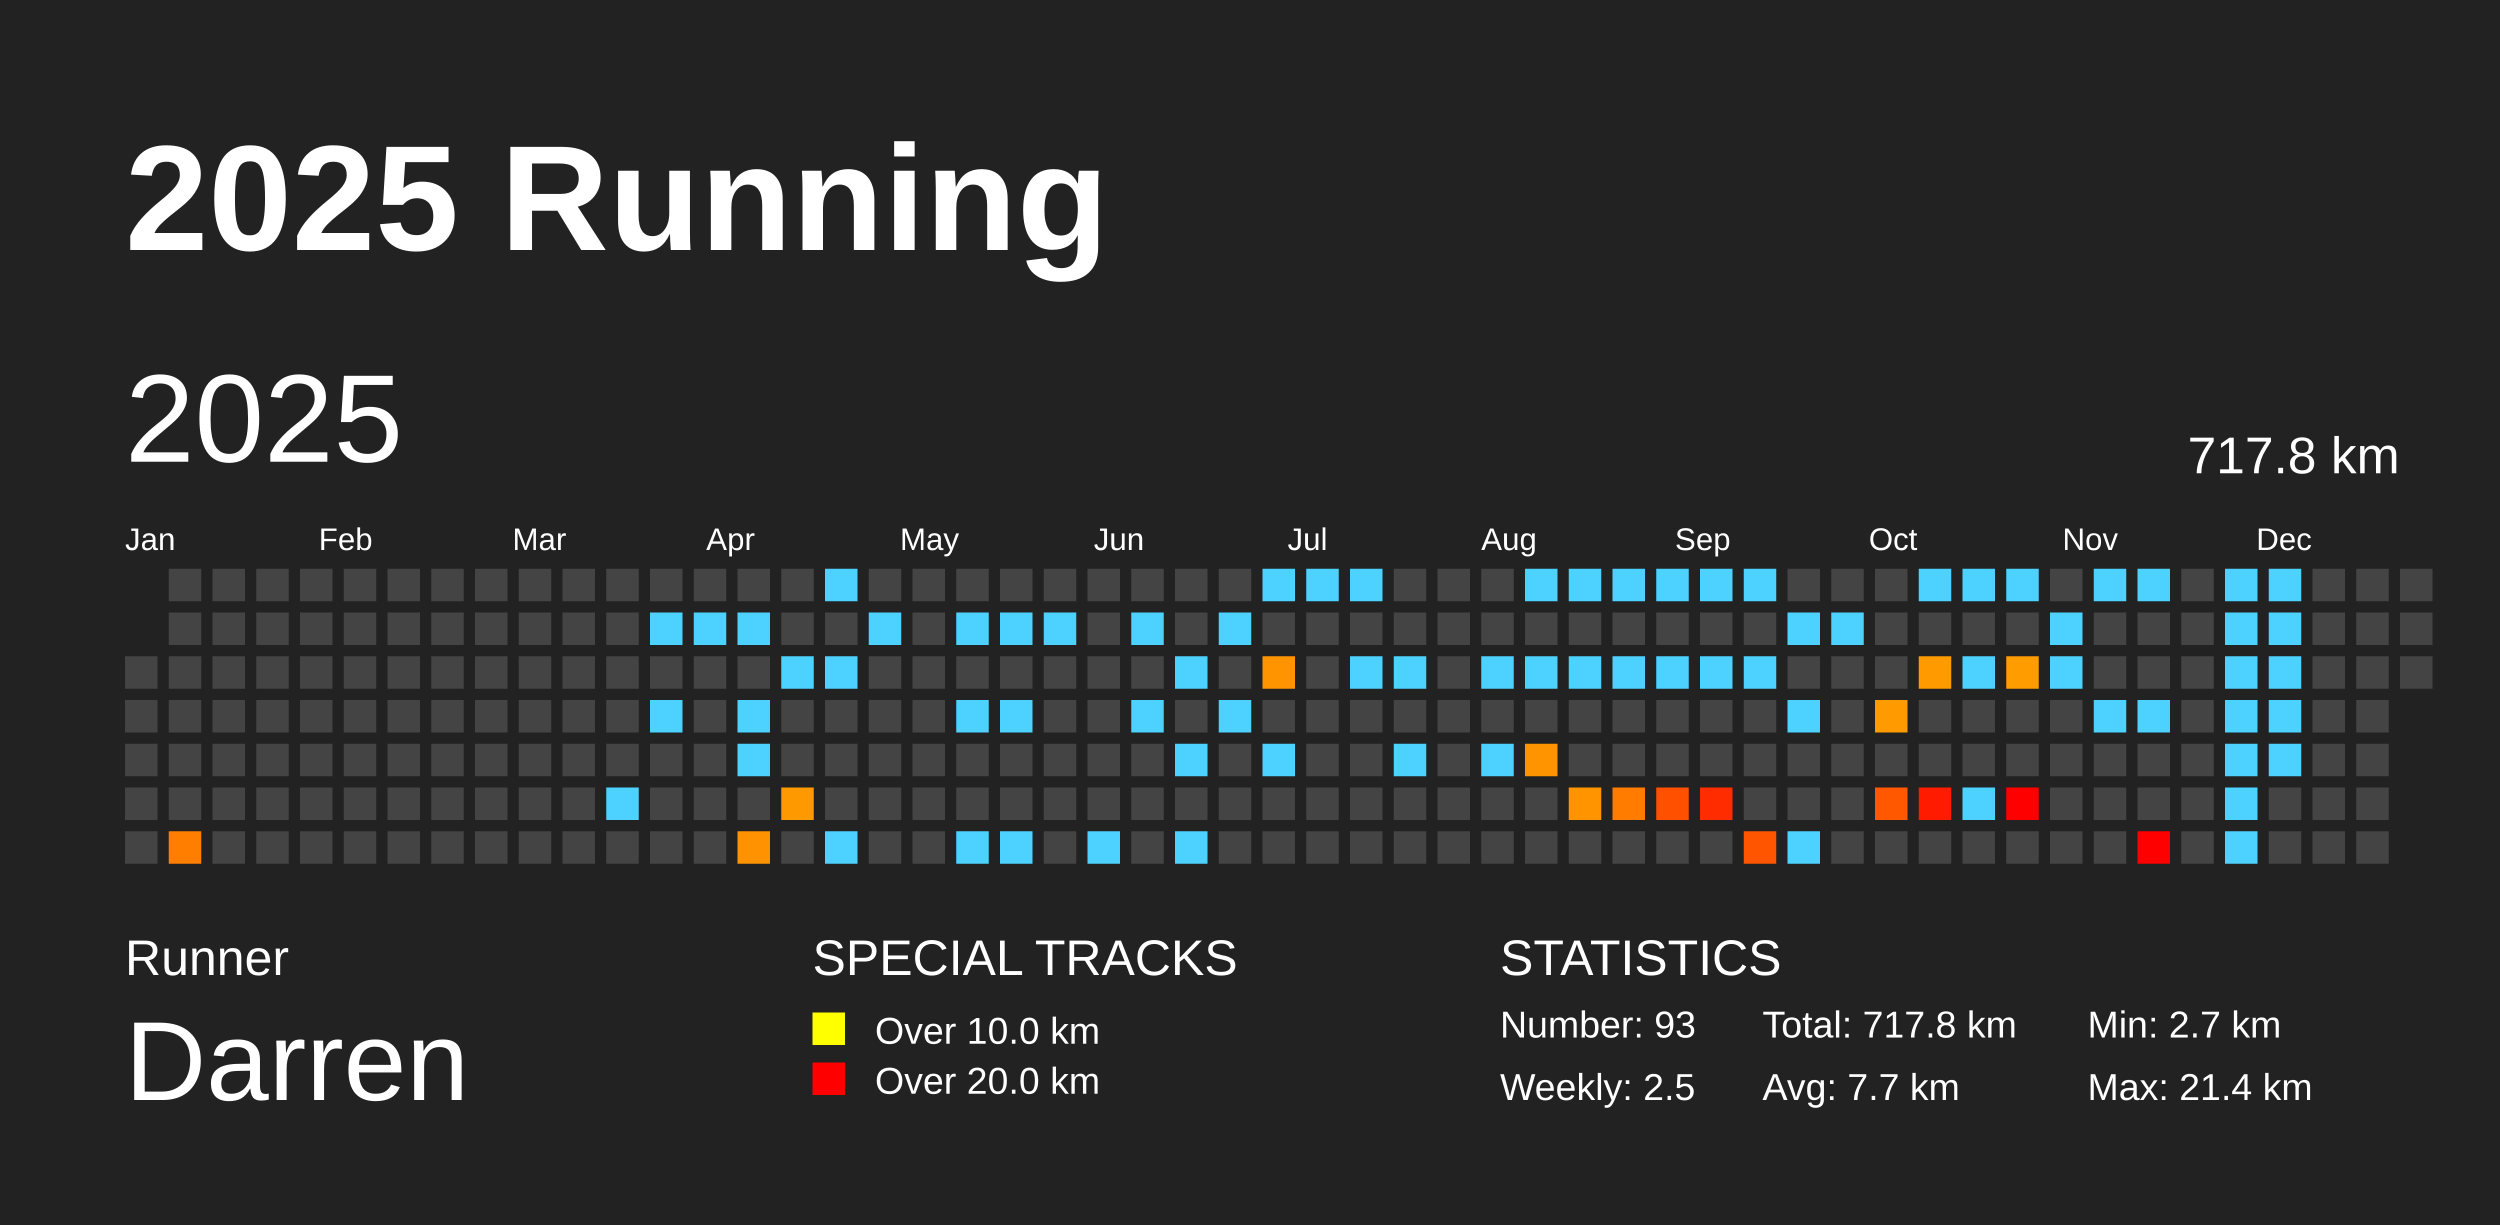
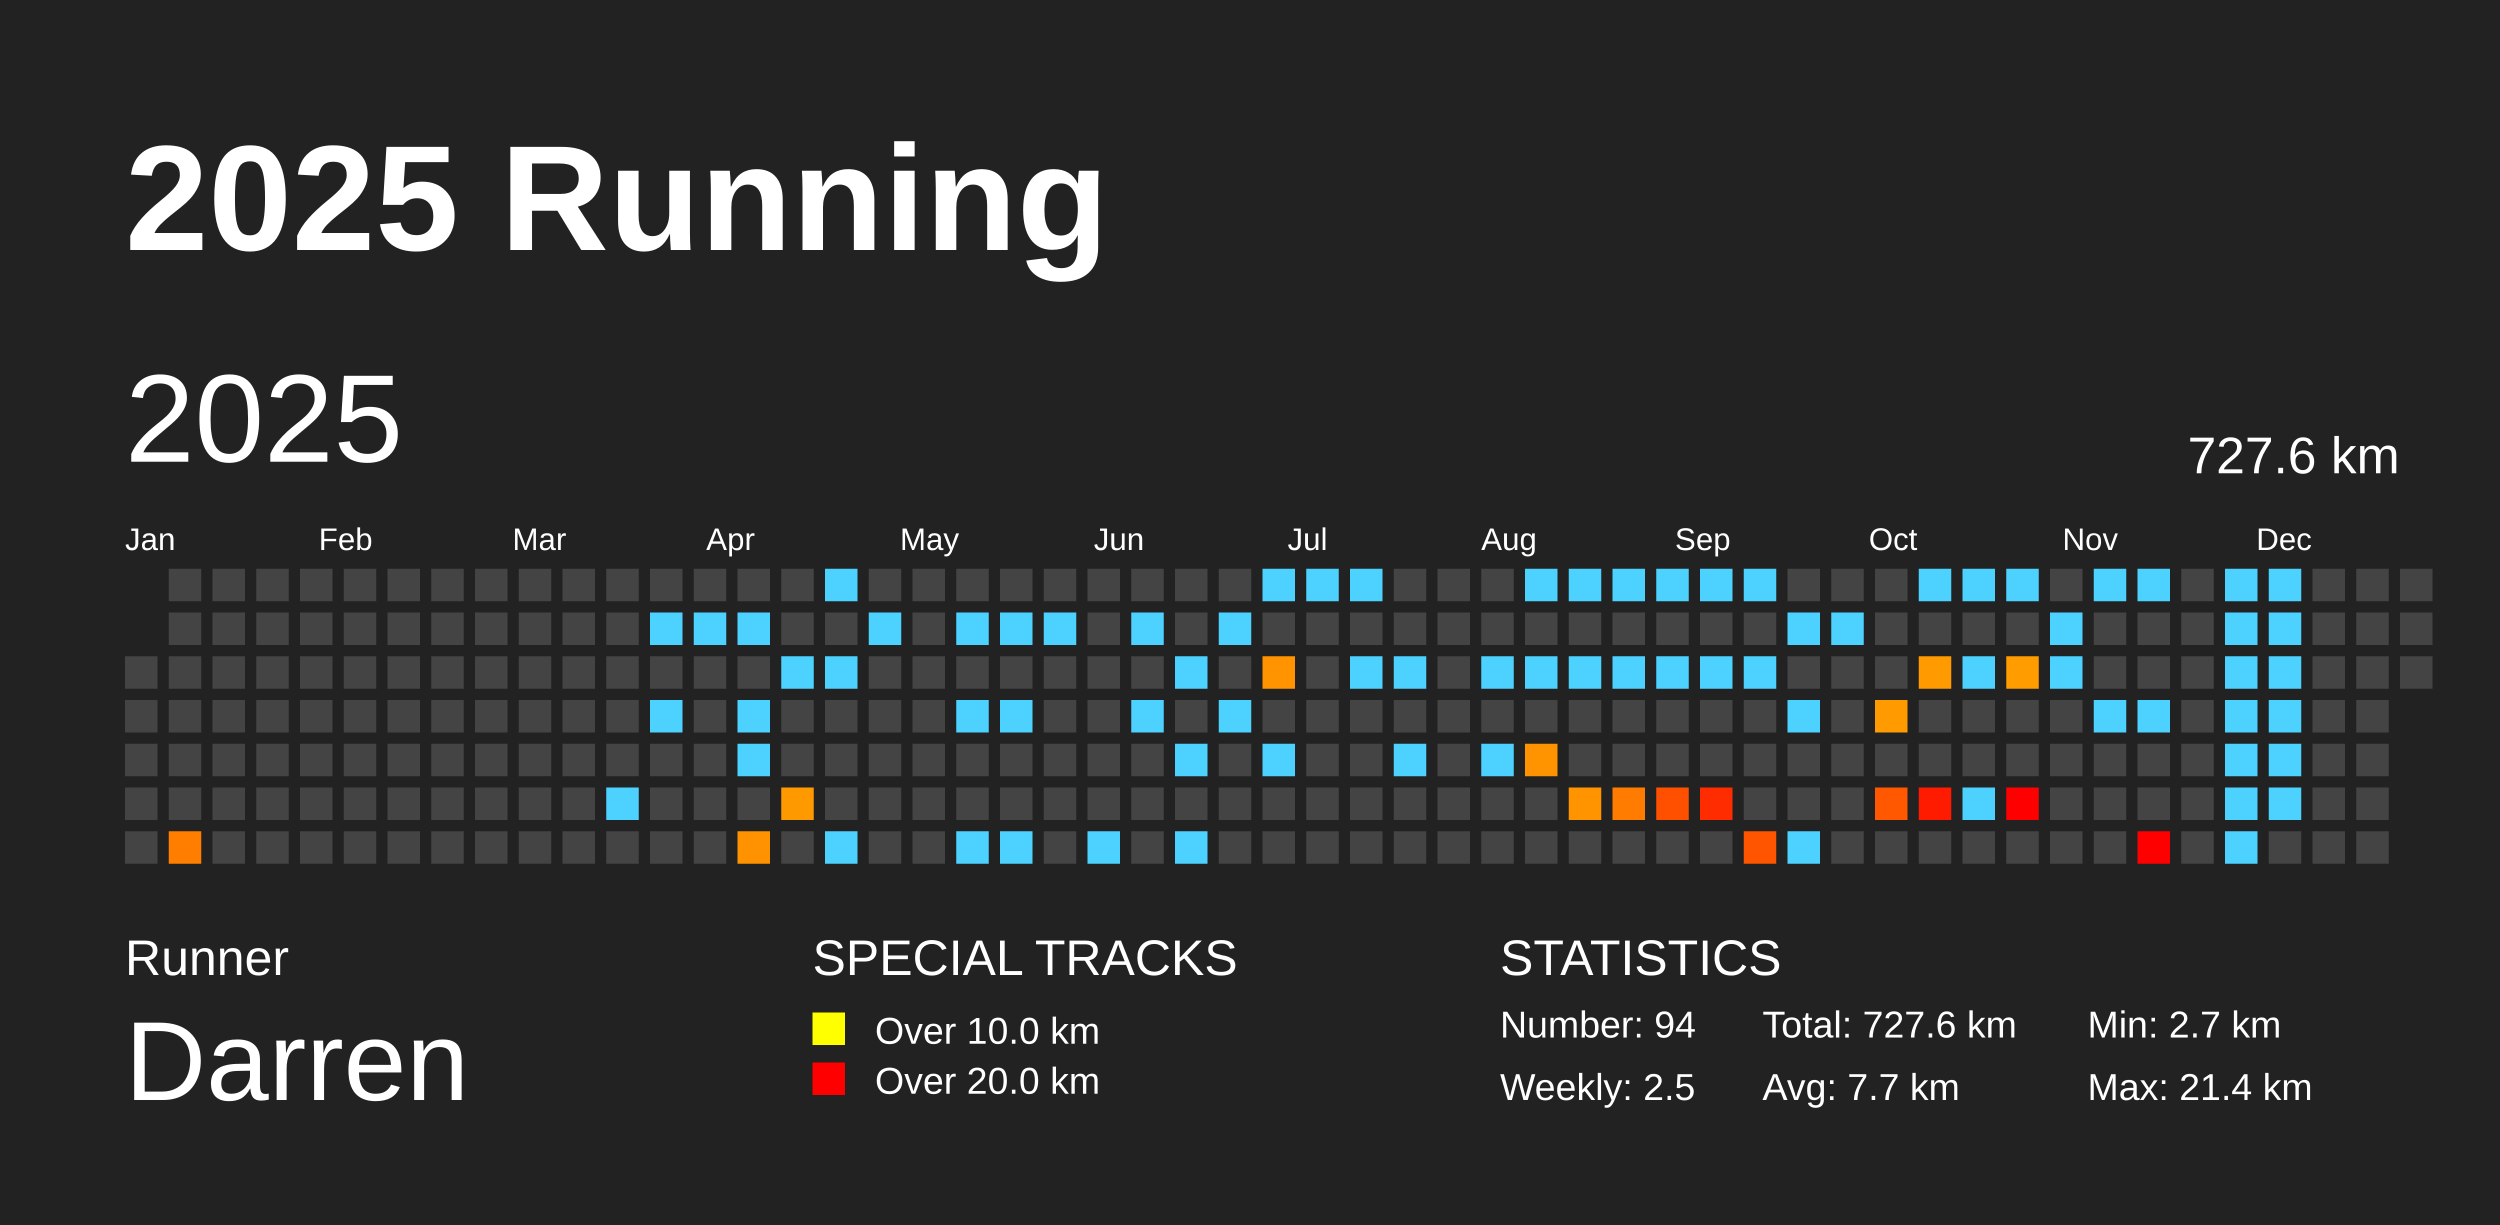
<svg xmlns="http://www.w3.org/2000/svg" baseProfile="full" height="98mm" version="1.1" viewBox="0,0,200,98" width="200mm">
  <defs />
  <rect fill="#222222" height="98" width="200" x="0" y="0" />
  <text fill="#FFFFFF" style="font-size:12px; font-family:Arial; font-weight:bold;" x="10" y="20">2025 Running</text>
  <text fill="#FFFFFF" style="font-size:4px; font-family:Arial" x="10" y="78">Runner</text>
  <text fill="#FFFFFF" style="font-size:9px; font-family:Arial" x="10" y="88">Darren</text>
  <text fill="#FFFFFF" style="font-size:4px; font-family:Arial" x="65" y="78">SPECIAL TRACKS</text>
  <rect fill="yellow" height="2.6" width="2.6" x="65" y="81" />
  <text fill="#FFFFFF" style="font-size:3px; font-family:Arial" x="70" y="83.5">Over 10.0 km</text>
  <rect fill="red" height="2.6" width="2.6" x="65" y="85" />
  <text fill="#FFFFFF" style="font-size:3px; font-family:Arial" x="70" y="87.5">Over 20.0 km</text>
  <text fill="#FFFFFF" style="font-size:4px; font-family:Arial" x="120" y="78">STATISTICS</text>
-   <text fill="#FFFFFF" style="font-size:3px; font-family:Arial" x="120" y="83">Number: 93</text>
+   <text fill="#FFFFFF" style="font-size:3px; font-family:Arial" x="120" y="83">Number: 94</text>
  <text fill="#FFFFFF" style="font-size:3px; font-family:Arial" x="120" y="88">Weekly: 2.5</text>
-   <text fill="#FFFFFF" style="font-size:3px; font-family:Arial" x="141" y="83">Total: 717.8 km</text>
+   <text fill="#FFFFFF" style="font-size:3px; font-family:Arial" x="141" y="83">Total: 727.6 km</text>
  <text fill="#FFFFFF" style="font-size:3px; font-family:Arial" x="141" y="88">Avg: 7.7 km</text>
  <text fill="#FFFFFF" style="font-size:3px; font-family:Arial" x="167" y="83">Min: 2.7 km</text>
  <text fill="#FFFFFF" style="font-size:3px; font-family:Arial" x="167" y="88">Max: 21.4 km</text>
  <text dominant-baseline="hanging" fill="#FFFFFF" style="font-size:10.0px; font-family:Arial;" x="10" y="30">2025</text>
-   <text dominant-baseline="hanging" fill="#FFFFFF" style="font-size:4.125px; font-family:Arial;" x="175" y="35">717.8 km</text>
+   <text dominant-baseline="hanging" fill="#FFFFFF" style="font-size:4.125px; font-family:Arial;" x="175" y="35">727.6 km</text>
  <text fill="#FFFFFF" style="font-size:2.5px; font-family:Arial" x="10.0" y="44">Jan</text>
  <text fill="#FFFFFF" style="font-size:2.5px; font-family:Arial" x="25.5" y="44">Feb</text>
  <text fill="#FFFFFF" style="font-size:2.5px; font-family:Arial" x="41.0" y="44">Mar</text>
  <text fill="#FFFFFF" style="font-size:2.5px; font-family:Arial" x="56.5" y="44">Apr</text>
  <text fill="#FFFFFF" style="font-size:2.5px; font-family:Arial" x="72.0" y="44">May</text>
  <text fill="#FFFFFF" style="font-size:2.5px; font-family:Arial" x="87.5" y="44">Jun</text>
  <text fill="#FFFFFF" style="font-size:2.5px; font-family:Arial" x="103.0" y="44">Jul</text>
  <text fill="#FFFFFF" style="font-size:2.5px; font-family:Arial" x="118.5" y="44">Aug</text>
  <text fill="#FFFFFF" style="font-size:2.5px; font-family:Arial" x="134.0" y="44">Sep</text>
  <text fill="#FFFFFF" style="font-size:2.5px; font-family:Arial" x="149.5" y="44">Oct</text>
  <text fill="#FFFFFF" style="font-size:2.5px; font-family:Arial" x="165.0" y="44">Nov</text>
  <text fill="#FFFFFF" style="font-size:2.5px; font-family:Arial" x="180.5" y="44">Dec</text>
  <rect fill="#444444" height="2.6" width="2.6" x="10.0" y="52.5" />
  <rect fill="#444444" height="2.6" width="2.6" x="10.0" y="56.0" />
  <rect fill="#444444" height="2.6" width="2.6" x="10.0" y="59.5" />
  <rect fill="#444444" height="2.6" width="2.6" x="10.0" y="63.0" />
  <rect fill="#444444" height="2.6" width="2.6" x="10.0" y="66.5" />
  <rect fill="#444444" height="2.6" width="2.6" x="13.5" y="45.5" />
  <rect fill="#444444" height="2.6" width="2.6" x="13.5" y="49.0" />
  <rect fill="#444444" height="2.6" width="2.6" x="13.5" y="52.5" />
  <rect fill="#444444" height="2.6" width="2.6" x="13.5" y="56.0" />
  <rect fill="#444444" height="2.6" width="2.6" x="13.5" y="59.5" />
  <rect fill="#444444" height="2.6" width="2.6" x="13.5" y="63.0" />
  <rect fill="#ff7e00" height="2.6" width="2.6" x="13.5" y="66.5" />
  <rect fill="#444444" height="2.6" width="2.6" x="17.0" y="45.5" />
  <rect fill="#444444" height="2.6" width="2.6" x="17.0" y="49.0" />
  <rect fill="#444444" height="2.6" width="2.6" x="17.0" y="52.5" />
  <rect fill="#444444" height="2.6" width="2.6" x="17.0" y="56.0" />
  <rect fill="#444444" height="2.6" width="2.6" x="17.0" y="59.5" />
  <rect fill="#444444" height="2.6" width="2.6" x="17.0" y="63.0" />
  <rect fill="#444444" height="2.6" width="2.6" x="17.0" y="66.5" />
  <rect fill="#444444" height="2.6" width="2.6" x="20.5" y="45.5" />
  <rect fill="#444444" height="2.6" width="2.6" x="20.5" y="49.0" />
  <rect fill="#444444" height="2.6" width="2.6" x="20.5" y="52.5" />
  <rect fill="#444444" height="2.6" width="2.6" x="20.5" y="56.0" />
  <rect fill="#444444" height="2.6" width="2.6" x="20.5" y="59.5" />
  <rect fill="#444444" height="2.6" width="2.6" x="20.5" y="63.0" />
  <rect fill="#444444" height="2.6" width="2.6" x="20.5" y="66.5" />
  <rect fill="#444444" height="2.6" width="2.6" x="24.0" y="45.5" />
  <rect fill="#444444" height="2.6" width="2.6" x="24.0" y="49.0" />
  <rect fill="#444444" height="2.6" width="2.6" x="24.0" y="52.5" />
  <rect fill="#444444" height="2.6" width="2.6" x="24.0" y="56.0" />
  <rect fill="#444444" height="2.6" width="2.6" x="24.0" y="59.5" />
  <rect fill="#444444" height="2.6" width="2.6" x="24.0" y="63.0" />
  <rect fill="#444444" height="2.6" width="2.6" x="24.0" y="66.5" />
  <rect fill="#444444" height="2.6" width="2.6" x="27.5" y="45.5" />
  <rect fill="#444444" height="2.6" width="2.6" x="27.5" y="49.0" />
  <rect fill="#444444" height="2.6" width="2.6" x="27.5" y="52.5" />
  <rect fill="#444444" height="2.6" width="2.6" x="27.5" y="56.0" />
  <rect fill="#444444" height="2.6" width="2.6" x="27.5" y="59.5" />
  <rect fill="#444444" height="2.6" width="2.6" x="27.5" y="63.0" />
  <rect fill="#444444" height="2.6" width="2.6" x="27.5" y="66.5" />
  <rect fill="#444444" height="2.6" width="2.6" x="31.0" y="45.5" />
  <rect fill="#444444" height="2.6" width="2.6" x="31.0" y="49.0" />
  <rect fill="#444444" height="2.6" width="2.6" x="31.0" y="52.5" />
  <rect fill="#444444" height="2.6" width="2.6" x="31.0" y="56.0" />
  <rect fill="#444444" height="2.6" width="2.6" x="31.0" y="59.5" />
  <rect fill="#444444" height="2.6" width="2.6" x="31.0" y="63.0" />
  <rect fill="#444444" height="2.6" width="2.6" x="31.0" y="66.5" />
  <rect fill="#444444" height="2.6" width="2.6" x="34.5" y="45.5" />
  <rect fill="#444444" height="2.6" width="2.6" x="34.5" y="49.0" />
  <rect fill="#444444" height="2.6" width="2.6" x="34.5" y="52.5" />
  <rect fill="#444444" height="2.6" width="2.6" x="34.5" y="56.0" />
  <rect fill="#444444" height="2.6" width="2.6" x="34.5" y="59.5" />
  <rect fill="#444444" height="2.6" width="2.6" x="34.5" y="63.0" />
  <rect fill="#444444" height="2.6" width="2.6" x="34.5" y="66.5" />
  <rect fill="#444444" height="2.6" width="2.6" x="38.0" y="45.5" />
  <rect fill="#444444" height="2.6" width="2.6" x="38.0" y="49.0" />
  <rect fill="#444444" height="2.6" width="2.6" x="38.0" y="52.5" />
  <rect fill="#444444" height="2.6" width="2.6" x="38.0" y="56.0" />
  <rect fill="#444444" height="2.6" width="2.6" x="38.0" y="59.5" />
  <rect fill="#444444" height="2.6" width="2.6" x="38.0" y="63.0" />
  <rect fill="#444444" height="2.6" width="2.6" x="38.0" y="66.5" />
  <rect fill="#444444" height="2.6" width="2.6" x="41.5" y="45.5" />
  <rect fill="#444444" height="2.6" width="2.6" x="41.5" y="49.0" />
  <rect fill="#444444" height="2.6" width="2.6" x="41.5" y="52.5" />
  <rect fill="#444444" height="2.6" width="2.6" x="41.5" y="56.0" />
  <rect fill="#444444" height="2.6" width="2.6" x="41.5" y="59.5" />
  <rect fill="#444444" height="2.6" width="2.6" x="41.5" y="63.0" />
  <rect fill="#444444" height="2.6" width="2.6" x="41.5" y="66.5" />
  <rect fill="#444444" height="2.6" width="2.6" x="45.0" y="45.5" />
  <rect fill="#444444" height="2.6" width="2.6" x="45.0" y="49.0" />
  <rect fill="#444444" height="2.6" width="2.6" x="45.0" y="52.5" />
  <rect fill="#444444" height="2.6" width="2.6" x="45.0" y="56.0" />
  <rect fill="#444444" height="2.6" width="2.6" x="45.0" y="59.5" />
  <rect fill="#444444" height="2.6" width="2.6" x="45.0" y="63.0" />
  <rect fill="#444444" height="2.6" width="2.6" x="45.0" y="66.5" />
  <rect fill="#444444" height="2.6" width="2.6" x="48.5" y="45.5" />
  <rect fill="#444444" height="2.6" width="2.6" x="48.5" y="49.0" />
  <rect fill="#444444" height="2.6" width="2.6" x="48.5" y="52.5" />
  <rect fill="#444444" height="2.6" width="2.6" x="48.5" y="56.0" />
  <rect fill="#444444" height="2.6" width="2.6" x="48.5" y="59.5" />
  <rect fill="#4dd2ff" height="2.6" width="2.6" x="48.5" y="63.0" />
  <rect fill="#444444" height="2.6" width="2.6" x="48.5" y="66.5" />
  <rect fill="#444444" height="2.6" width="2.6" x="52.0" y="45.5" />
  <rect fill="#4dd2ff" height="2.6" width="2.6" x="52.0" y="49.0" />
  <rect fill="#444444" height="2.6" width="2.6" x="52.0" y="52.5" />
  <rect fill="#4dd2ff" height="2.6" width="2.6" x="52.0" y="56.0" />
  <rect fill="#444444" height="2.6" width="2.6" x="52.0" y="59.5" />
  <rect fill="#444444" height="2.6" width="2.6" x="52.0" y="63.0" />
  <rect fill="#444444" height="2.6" width="2.6" x="52.0" y="66.5" />
  <rect fill="#444444" height="2.6" width="2.6" x="55.5" y="45.5" />
  <rect fill="#4dd2ff" height="2.6" width="2.6" x="55.5" y="49.0" />
  <rect fill="#444444" height="2.6" width="2.6" x="55.5" y="52.5" />
  <rect fill="#444444" height="2.6" width="2.6" x="55.5" y="56.0" />
  <rect fill="#444444" height="2.6" width="2.6" x="55.5" y="59.5" />
  <rect fill="#444444" height="2.6" width="2.6" x="55.5" y="63.0" />
  <rect fill="#444444" height="2.6" width="2.6" x="55.5" y="66.5" />
  <rect fill="#444444" height="2.6" width="2.6" x="59.0" y="45.5" />
  <rect fill="#4dd2ff" height="2.6" width="2.6" x="59.0" y="49.0" />
  <rect fill="#444444" height="2.6" width="2.6" x="59.0" y="52.5" />
  <rect fill="#4dd2ff" height="2.6" width="2.6" x="59.0" y="56.0" />
  <rect fill="#4dd2ff" height="2.6" width="2.6" x="59.0" y="59.5" />
  <rect fill="#444444" height="2.6" width="2.6" x="59.0" y="63.0" />
  <rect fill="#ff9200" height="2.6" width="2.6" x="59.0" y="66.5" />
  <rect fill="#444444" height="2.6" width="2.6" x="62.5" y="45.5" />
  <rect fill="#444444" height="2.6" width="2.6" x="62.5" y="49.0" />
  <rect fill="#4dd2ff" height="2.6" width="2.6" x="62.5" y="52.5" />
  <rect fill="#444444" height="2.6" width="2.6" x="62.5" y="56.0" />
  <rect fill="#444444" height="2.6" width="2.6" x="62.5" y="59.5" />
  <rect fill="#ff9900" height="2.6" width="2.6" x="62.5" y="63.0" />
  <rect fill="#444444" height="2.6" width="2.6" x="62.5" y="66.5" />
  <rect fill="#4dd2ff" height="2.6" width="2.6" x="66.0" y="45.5" />
  <rect fill="#444444" height="2.6" width="2.6" x="66.0" y="49.0" />
  <rect fill="#4dd2ff" height="2.6" width="2.6" x="66.0" y="52.5" />
  <rect fill="#444444" height="2.6" width="2.6" x="66.0" y="56.0" />
  <rect fill="#444444" height="2.6" width="2.6" x="66.0" y="59.5" />
  <rect fill="#444444" height="2.6" width="2.6" x="66.0" y="63.0" />
  <rect fill="#4dd2ff" height="2.6" width="2.6" x="66.0" y="66.5" />
  <rect fill="#444444" height="2.6" width="2.6" x="69.5" y="45.5" />
  <rect fill="#4dd2ff" height="2.6" width="2.6" x="69.5" y="49.0" />
  <rect fill="#444444" height="2.6" width="2.6" x="69.5" y="52.5" />
  <rect fill="#444444" height="2.6" width="2.6" x="69.5" y="56.0" />
  <rect fill="#444444" height="2.6" width="2.6" x="69.5" y="59.5" />
  <rect fill="#444444" height="2.6" width="2.6" x="69.5" y="63.0" />
  <rect fill="#444444" height="2.6" width="2.6" x="69.5" y="66.5" />
  <rect fill="#444444" height="2.6" width="2.6" x="73.0" y="45.5" />
  <rect fill="#444444" height="2.6" width="2.6" x="73.0" y="49.0" />
  <rect fill="#444444" height="2.6" width="2.6" x="73.0" y="52.5" />
  <rect fill="#444444" height="2.6" width="2.6" x="73.0" y="56.0" />
  <rect fill="#444444" height="2.6" width="2.6" x="73.0" y="59.5" />
  <rect fill="#444444" height="2.6" width="2.6" x="73.0" y="63.0" />
  <rect fill="#444444" height="2.6" width="2.6" x="73.0" y="66.5" />
  <rect fill="#444444" height="2.6" width="2.6" x="76.5" y="45.5" />
  <rect fill="#4dd2ff" height="2.6" width="2.6" x="76.5" y="49.0" />
  <rect fill="#444444" height="2.6" width="2.6" x="76.5" y="52.5" />
  <rect fill="#4dd2ff" height="2.6" width="2.6" x="76.5" y="56.0" />
  <rect fill="#444444" height="2.6" width="2.6" x="76.5" y="59.5" />
  <rect fill="#444444" height="2.6" width="2.6" x="76.5" y="63.0" />
  <rect fill="#4dd2ff" height="2.6" width="2.6" x="76.5" y="66.5" />
  <rect fill="#444444" height="2.6" width="2.6" x="80.0" y="45.5" />
  <rect fill="#4dd2ff" height="2.6" width="2.6" x="80.0" y="49.0" />
  <rect fill="#444444" height="2.6" width="2.6" x="80.0" y="52.5" />
  <rect fill="#4dd2ff" height="2.6" width="2.6" x="80.0" y="56.0" />
  <rect fill="#444444" height="2.6" width="2.6" x="80.0" y="59.5" />
  <rect fill="#444444" height="2.6" width="2.6" x="80.0" y="63.0" />
  <rect fill="#4dd2ff" height="2.6" width="2.6" x="80.0" y="66.5" />
  <rect fill="#444444" height="2.6" width="2.6" x="83.5" y="45.5" />
  <rect fill="#4dd2ff" height="2.6" width="2.6" x="83.5" y="49.0" />
  <rect fill="#444444" height="2.6" width="2.6" x="83.5" y="52.5" />
  <rect fill="#444444" height="2.6" width="2.6" x="83.5" y="56.0" />
  <rect fill="#444444" height="2.6" width="2.6" x="83.5" y="59.5" />
  <rect fill="#444444" height="2.6" width="2.6" x="83.5" y="63.0" />
  <rect fill="#444444" height="2.6" width="2.6" x="83.5" y="66.5" />
  <rect fill="#444444" height="2.6" width="2.6" x="87.0" y="45.5" />
  <rect fill="#444444" height="2.6" width="2.6" x="87.0" y="49.0" />
  <rect fill="#444444" height="2.6" width="2.6" x="87.0" y="52.5" />
  <rect fill="#444444" height="2.6" width="2.6" x="87.0" y="56.0" />
  <rect fill="#444444" height="2.6" width="2.6" x="87.0" y="59.5" />
  <rect fill="#444444" height="2.6" width="2.6" x="87.0" y="63.0" />
  <rect fill="#4dd2ff" height="2.6" width="2.6" x="87.0" y="66.5" />
  <rect fill="#444444" height="2.6" width="2.6" x="90.5" y="45.5" />
  <rect fill="#4dd2ff" height="2.6" width="2.6" x="90.5" y="49.0" />
  <rect fill="#444444" height="2.6" width="2.6" x="90.5" y="52.5" />
  <rect fill="#4dd2ff" height="2.6" width="2.6" x="90.5" y="56.0" />
  <rect fill="#444444" height="2.6" width="2.6" x="90.5" y="59.5" />
  <rect fill="#444444" height="2.6" width="2.6" x="90.5" y="63.0" />
  <rect fill="#444444" height="2.6" width="2.6" x="90.5" y="66.5" />
  <rect fill="#444444" height="2.6" width="2.6" x="94.0" y="45.5" />
  <rect fill="#444444" height="2.6" width="2.6" x="94.0" y="49.0" />
  <rect fill="#4dd2ff" height="2.6" width="2.6" x="94.0" y="52.5" />
  <rect fill="#444444" height="2.6" width="2.6" x="94.0" y="56.0" />
  <rect fill="#4dd2ff" height="2.6" width="2.6" x="94.0" y="59.5" />
  <rect fill="#444444" height="2.6" width="2.6" x="94.0" y="63.0" />
  <rect fill="#4dd2ff" height="2.6" width="2.6" x="94.0" y="66.5" />
  <rect fill="#444444" height="2.6" width="2.6" x="97.5" y="45.5" />
  <rect fill="#4dd2ff" height="2.6" width="2.6" x="97.5" y="49.0" />
  <rect fill="#444444" height="2.6" width="2.6" x="97.5" y="52.5" />
  <rect fill="#4dd2ff" height="2.6" width="2.6" x="97.5" y="56.0" />
  <rect fill="#444444" height="2.6" width="2.6" x="97.5" y="59.5" />
  <rect fill="#444444" height="2.6" width="2.6" x="97.5" y="63.0" />
  <rect fill="#444444" height="2.6" width="2.6" x="97.5" y="66.5" />
  <rect fill="#4dd2ff" height="2.6" width="2.6" x="101.0" y="45.5" />
  <rect fill="#444444" height="2.6" width="2.6" x="101.0" y="49.0" />
  <rect fill="#ff9400" height="2.6" width="2.6" x="101.0" y="52.5" />
  <rect fill="#444444" height="2.6" width="2.6" x="101.0" y="56.0" />
  <rect fill="#4dd2ff" height="2.6" width="2.6" x="101.0" y="59.5" />
  <rect fill="#444444" height="2.6" width="2.6" x="101.0" y="63.0" />
  <rect fill="#444444" height="2.6" width="2.6" x="101.0" y="66.5" />
  <rect fill="#4dd2ff" height="2.6" width="2.6" x="104.5" y="45.5" />
  <rect fill="#444444" height="2.6" width="2.6" x="104.5" y="49.0" />
  <rect fill="#444444" height="2.6" width="2.6" x="104.5" y="52.5" />
  <rect fill="#444444" height="2.6" width="2.6" x="104.5" y="56.0" />
  <rect fill="#444444" height="2.6" width="2.6" x="104.5" y="59.5" />
  <rect fill="#444444" height="2.6" width="2.6" x="104.5" y="63.0" />
  <rect fill="#444444" height="2.6" width="2.6" x="104.5" y="66.5" />
  <rect fill="#4dd2ff" height="2.6" width="2.6" x="108.0" y="45.5" />
  <rect fill="#444444" height="2.6" width="2.6" x="108.0" y="49.0" />
  <rect fill="#4dd2ff" height="2.6" width="2.6" x="108.0" y="52.5" />
  <rect fill="#444444" height="2.6" width="2.6" x="108.0" y="56.0" />
  <rect fill="#444444" height="2.6" width="2.6" x="108.0" y="59.5" />
  <rect fill="#444444" height="2.6" width="2.6" x="108.0" y="63.0" />
  <rect fill="#444444" height="2.6" width="2.6" x="108.0" y="66.5" />
  <rect fill="#444444" height="2.6" width="2.6" x="111.5" y="45.5" />
  <rect fill="#444444" height="2.6" width="2.6" x="111.5" y="49.0" />
  <rect fill="#4dd2ff" height="2.6" width="2.6" x="111.5" y="52.5" />
  <rect fill="#444444" height="2.6" width="2.6" x="111.5" y="56.0" />
  <rect fill="#4dd2ff" height="2.6" width="2.6" x="111.5" y="59.5" />
  <rect fill="#444444" height="2.6" width="2.6" x="111.5" y="63.0" />
  <rect fill="#444444" height="2.6" width="2.6" x="111.5" y="66.5" />
  <rect fill="#444444" height="2.6" width="2.6" x="115.0" y="45.5" />
  <rect fill="#444444" height="2.6" width="2.6" x="115.0" y="49.0" />
  <rect fill="#444444" height="2.6" width="2.6" x="115.0" y="52.5" />
  <rect fill="#444444" height="2.6" width="2.6" x="115.0" y="56.0" />
  <rect fill="#444444" height="2.6" width="2.6" x="115.0" y="59.5" />
  <rect fill="#444444" height="2.6" width="2.6" x="115.0" y="63.0" />
  <rect fill="#444444" height="2.6" width="2.6" x="115.0" y="66.5" />
  <rect fill="#444444" height="2.6" width="2.6" x="118.5" y="45.5" />
  <rect fill="#444444" height="2.6" width="2.6" x="118.5" y="49.0" />
  <rect fill="#4dd2ff" height="2.6" width="2.6" x="118.5" y="52.5" />
  <rect fill="#444444" height="2.6" width="2.6" x="118.5" y="56.0" />
  <rect fill="#4dd2ff" height="2.6" width="2.6" x="118.5" y="59.5" />
  <rect fill="#444444" height="2.6" width="2.6" x="118.5" y="63.0" />
  <rect fill="#444444" height="2.6" width="2.6" x="118.5" y="66.5" />
  <rect fill="#4dd2ff" height="2.6" width="2.6" x="122.0" y="45.5" />
  <rect fill="#444444" height="2.6" width="2.6" x="122.0" y="49.0" />
  <rect fill="#4dd2ff" height="2.6" width="2.6" x="122.0" y="52.5" />
  <rect fill="#444444" height="2.6" width="2.6" x="122.0" y="56.0" />
  <rect fill="#ff9300" height="2.6" width="2.6" x="122.0" y="59.5" />
  <rect fill="#444444" height="2.6" width="2.6" x="122.0" y="63.0" />
  <rect fill="#444444" height="2.6" width="2.6" x="122.0" y="66.5" />
  <rect fill="#4dd2ff" height="2.6" width="2.6" x="125.5" y="45.5" />
  <rect fill="#444444" height="2.6" width="2.6" x="125.5" y="49.0" />
  <rect fill="#4dd2ff" height="2.6" width="2.6" x="125.5" y="52.5" />
  <rect fill="#444444" height="2.6" width="2.6" x="125.5" y="56.0" />
  <rect fill="#444444" height="2.6" width="2.6" x="125.5" y="59.5" />
  <rect fill="#ff9400" height="2.6" width="2.6" x="125.5" y="63.0" />
  <rect fill="#444444" height="2.6" width="2.6" x="125.5" y="66.5" />
  <rect fill="#4dd2ff" height="2.6" width="2.6" x="129.0" y="45.5" />
  <rect fill="#444444" height="2.6" width="2.6" x="129.0" y="49.0" />
  <rect fill="#4dd2ff" height="2.6" width="2.6" x="129.0" y="52.5" />
  <rect fill="#444444" height="2.6" width="2.6" x="129.0" y="56.0" />
  <rect fill="#444444" height="2.6" width="2.6" x="129.0" y="59.5" />
  <rect fill="#ff7c00" height="2.6" width="2.6" x="129.0" y="63.0" />
  <rect fill="#444444" height="2.6" width="2.6" x="129.0" y="66.5" />
  <rect fill="#4dd2ff" height="2.6" width="2.6" x="132.5" y="45.5" />
  <rect fill="#444444" height="2.6" width="2.6" x="132.5" y="49.0" />
  <rect fill="#4dd2ff" height="2.6" width="2.6" x="132.5" y="52.5" />
  <rect fill="#444444" height="2.6" width="2.6" x="132.5" y="56.0" />
  <rect fill="#444444" height="2.6" width="2.6" x="132.5" y="59.5" />
  <rect fill="#ff5000" height="2.6" width="2.6" x="132.5" y="63.0" />
  <rect fill="#444444" height="2.6" width="2.6" x="132.5" y="66.5" />
  <rect fill="#4dd2ff" height="2.6" width="2.6" x="136.0" y="45.5" />
  <rect fill="#444444" height="2.6" width="2.6" x="136.0" y="49.0" />
  <rect fill="#4dd2ff" height="2.6" width="2.6" x="136.0" y="52.5" />
  <rect fill="#444444" height="2.6" width="2.6" x="136.0" y="56.0" />
  <rect fill="#444444" height="2.6" width="2.6" x="136.0" y="59.5" />
  <rect fill="#ff2c00" height="2.6" width="2.6" x="136.0" y="63.0" />
  <rect fill="#444444" height="2.6" width="2.6" x="136.0" y="66.5" />
  <rect fill="#4dd2ff" height="2.6" width="2.6" x="139.5" y="45.5" />
  <rect fill="#444444" height="2.6" width="2.6" x="139.5" y="49.0" />
  <rect fill="#4dd2ff" height="2.6" width="2.6" x="139.5" y="52.5" />
  <rect fill="#444444" height="2.6" width="2.6" x="139.5" y="56.0" />
  <rect fill="#444444" height="2.6" width="2.6" x="139.5" y="59.5" />
  <rect fill="#444444" height="2.6" width="2.6" x="139.5" y="63.0" />
  <rect fill="#ff5500" height="2.6" width="2.6" x="139.5" y="66.5" />
  <rect fill="#444444" height="2.6" width="2.6" x="143.0" y="45.5" />
  <rect fill="#4dd2ff" height="2.6" width="2.6" x="143.0" y="49.0" />
  <rect fill="#444444" height="2.6" width="2.6" x="143.0" y="52.5" />
  <rect fill="#4dd2ff" height="2.6" width="2.6" x="143.0" y="56.0" />
  <rect fill="#444444" height="2.6" width="2.6" x="143.0" y="59.5" />
  <rect fill="#444444" height="2.6" width="2.6" x="143.0" y="63.0" />
  <rect fill="#4dd2ff" height="2.6" width="2.6" x="143.0" y="66.5" />
  <rect fill="#444444" height="2.6" width="2.6" x="146.5" y="45.5" />
  <rect fill="#4dd2ff" height="2.6" width="2.6" x="146.5" y="49.0" />
  <rect fill="#444444" height="2.6" width="2.6" x="146.5" y="52.5" />
  <rect fill="#444444" height="2.6" width="2.6" x="146.5" y="56.0" />
  <rect fill="#444444" height="2.6" width="2.6" x="146.5" y="59.5" />
  <rect fill="#444444" height="2.6" width="2.6" x="146.5" y="63.0" />
  <rect fill="#444444" height="2.6" width="2.6" x="146.5" y="66.5" />
  <rect fill="#444444" height="2.6" width="2.6" x="150.0" y="45.5" />
  <rect fill="#444444" height="2.6" width="2.6" x="150.0" y="49.0" />
  <rect fill="#444444" height="2.6" width="2.6" x="150.0" y="52.5" />
  <rect fill="#ff9b00" height="2.6" width="2.6" x="150.0" y="56.0" />
  <rect fill="#444444" height="2.6" width="2.6" x="150.0" y="59.5" />
  <rect fill="#ff5800" height="2.6" width="2.6" x="150.0" y="63.0" />
  <rect fill="#444444" height="2.6" width="2.6" x="150.0" y="66.5" />
  <rect fill="#4dd2ff" height="2.6" width="2.6" x="153.5" y="45.5" />
  <rect fill="#444444" height="2.6" width="2.6" x="153.5" y="49.0" />
  <rect fill="#ff9a00" height="2.6" width="2.6" x="153.5" y="52.5" />
  <rect fill="#444444" height="2.6" width="2.6" x="153.5" y="56.0" />
  <rect fill="#444444" height="2.6" width="2.6" x="153.5" y="59.5" />
  <rect fill="#ff1b00" height="2.6" width="2.6" x="153.5" y="63.0" />
  <rect fill="#444444" height="2.6" width="2.6" x="153.5" y="66.5" />
  <rect fill="#4dd2ff" height="2.6" width="2.6" x="157.0" y="45.5" />
  <rect fill="#444444" height="2.6" width="2.6" x="157.0" y="49.0" />
  <rect fill="#4dd2ff" height="2.6" width="2.6" x="157.0" y="52.5" />
  <rect fill="#444444" height="2.6" width="2.6" x="157.0" y="56.0" />
  <rect fill="#444444" height="2.6" width="2.6" x="157.0" y="59.5" />
  <rect fill="#4dd2ff" height="2.6" width="2.6" x="157.0" y="63.0" />
  <rect fill="#444444" height="2.6" width="2.6" x="157.0" y="66.5" />
  <rect fill="#4dd2ff" height="2.6" width="2.6" x="160.5" y="45.5" />
  <rect fill="#444444" height="2.6" width="2.6" x="160.5" y="49.0" />
  <rect fill="#ff9c00" height="2.6" width="2.6" x="160.5" y="52.5" />
  <rect fill="#444444" height="2.6" width="2.6" x="160.5" y="56.0" />
  <rect fill="#444444" height="2.6" width="2.6" x="160.5" y="59.5" />
  <rect fill="red" height="2.6" width="2.6" x="160.5" y="63.0" />
  <rect fill="#444444" height="2.6" width="2.6" x="160.5" y="66.5" />
  <rect fill="#444444" height="2.6" width="2.6" x="164.0" y="45.5" />
  <rect fill="#4dd2ff" height="2.6" width="2.6" x="164.0" y="49.0" />
  <rect fill="#4dd2ff" height="2.6" width="2.6" x="164.0" y="52.5" />
  <rect fill="#444444" height="2.6" width="2.6" x="164.0" y="56.0" />
  <rect fill="#444444" height="2.6" width="2.6" x="164.0" y="59.5" />
  <rect fill="#444444" height="2.6" width="2.6" x="164.0" y="63.0" />
  <rect fill="#444444" height="2.6" width="2.6" x="164.0" y="66.5" />
  <rect fill="#4dd2ff" height="2.6" width="2.6" x="167.5" y="45.5" />
  <rect fill="#444444" height="2.6" width="2.6" x="167.5" y="49.0" />
  <rect fill="#444444" height="2.6" width="2.6" x="167.5" y="52.5" />
  <rect fill="#4dd2ff" height="2.6" width="2.6" x="167.5" y="56.0" />
  <rect fill="#444444" height="2.6" width="2.6" x="167.5" y="59.5" />
  <rect fill="#444444" height="2.6" width="2.6" x="167.5" y="63.0" />
  <rect fill="#444444" height="2.6" width="2.6" x="167.5" y="66.5" />
  <rect fill="#4dd2ff" height="2.6" width="2.6" x="171.0" y="45.5" />
  <rect fill="#444444" height="2.6" width="2.6" x="171.0" y="49.0" />
  <rect fill="#444444" height="2.6" width="2.6" x="171.0" y="52.5" />
  <rect fill="#4dd2ff" height="2.6" width="2.6" x="171.0" y="56.0" />
  <rect fill="#444444" height="2.6" width="2.6" x="171.0" y="59.5" />
  <rect fill="#444444" height="2.6" width="2.6" x="171.0" y="63.0" />
  <rect fill="red" height="2.6" width="2.6" x="171.0" y="66.5" />
  <rect fill="#444444" height="2.6" width="2.6" x="174.5" y="45.5" />
  <rect fill="#444444" height="2.6" width="2.6" x="174.5" y="49.0" />
  <rect fill="#444444" height="2.6" width="2.6" x="174.5" y="52.5" />
  <rect fill="#444444" height="2.6" width="2.6" x="174.5" y="56.0" />
  <rect fill="#444444" height="2.6" width="2.6" x="174.5" y="59.5" />
  <rect fill="#444444" height="2.6" width="2.6" x="174.5" y="63.0" />
  <rect fill="#444444" height="2.6" width="2.6" x="174.5" y="66.5" />
  <rect fill="#4dd2ff" height="2.6" width="2.6" x="178.0" y="45.5" />
  <rect fill="#4dd2ff" height="2.6" width="2.6" x="178.0" y="49.0" />
  <rect fill="#4dd2ff" height="2.6" width="2.6" x="178.0" y="52.5" />
  <rect fill="#4dd2ff" height="2.6" width="2.6" x="178.0" y="56.0" />
  <rect fill="#4dd2ff" height="2.6" width="2.6" x="178.0" y="59.5" />
  <rect fill="#4dd2ff" height="2.6" width="2.6" x="178.0" y="63.0" />
  <rect fill="#4dd2ff" height="2.6" width="2.6" x="178.0" y="66.5" />
  <rect fill="#4dd2ff" height="2.6" width="2.6" x="181.5" y="45.5" />
  <rect fill="#4dd2ff" height="2.6" width="2.6" x="181.5" y="49.0" />
  <rect fill="#4dd2ff" height="2.6" width="2.6" x="181.5" y="52.5" />
  <rect fill="#4dd2ff" height="2.6" width="2.6" x="181.5" y="56.0" />
  <rect fill="#4dd2ff" height="2.6" width="2.6" x="181.5" y="59.5" />
-   <rect fill="#444444" height="2.6" width="2.6" x="181.5" y="63.0" />
+   <rect fill="#4dd2ff" height="2.6" width="2.6" x="181.5" y="63.0" />
  <rect fill="#444444" height="2.6" width="2.6" x="181.5" y="66.5" />
  <rect fill="#444444" height="2.6" width="2.6" x="185.0" y="45.5" />
  <rect fill="#444444" height="2.6" width="2.6" x="185.0" y="49.0" />
  <rect fill="#444444" height="2.6" width="2.6" x="185.0" y="52.5" />
  <rect fill="#444444" height="2.6" width="2.6" x="185.0" y="56.0" />
  <rect fill="#444444" height="2.6" width="2.6" x="185.0" y="59.5" />
  <rect fill="#444444" height="2.6" width="2.6" x="185.0" y="63.0" />
  <rect fill="#444444" height="2.6" width="2.6" x="185.0" y="66.5" />
  <rect fill="#444444" height="2.6" width="2.6" x="188.5" y="45.5" />
  <rect fill="#444444" height="2.6" width="2.6" x="188.5" y="49.0" />
  <rect fill="#444444" height="2.6" width="2.6" x="188.5" y="52.5" />
  <rect fill="#444444" height="2.6" width="2.6" x="188.5" y="56.0" />
  <rect fill="#444444" height="2.6" width="2.6" x="188.5" y="59.5" />
  <rect fill="#444444" height="2.6" width="2.6" x="188.5" y="63.0" />
  <rect fill="#444444" height="2.6" width="2.6" x="188.5" y="66.5" />
  <rect fill="#444444" height="2.6" width="2.6" x="192.0" y="45.5" />
  <rect fill="#444444" height="2.6" width="2.6" x="192.0" y="49.0" />
  <rect fill="#444444" height="2.6" width="2.6" x="192.0" y="52.5" />
</svg>
